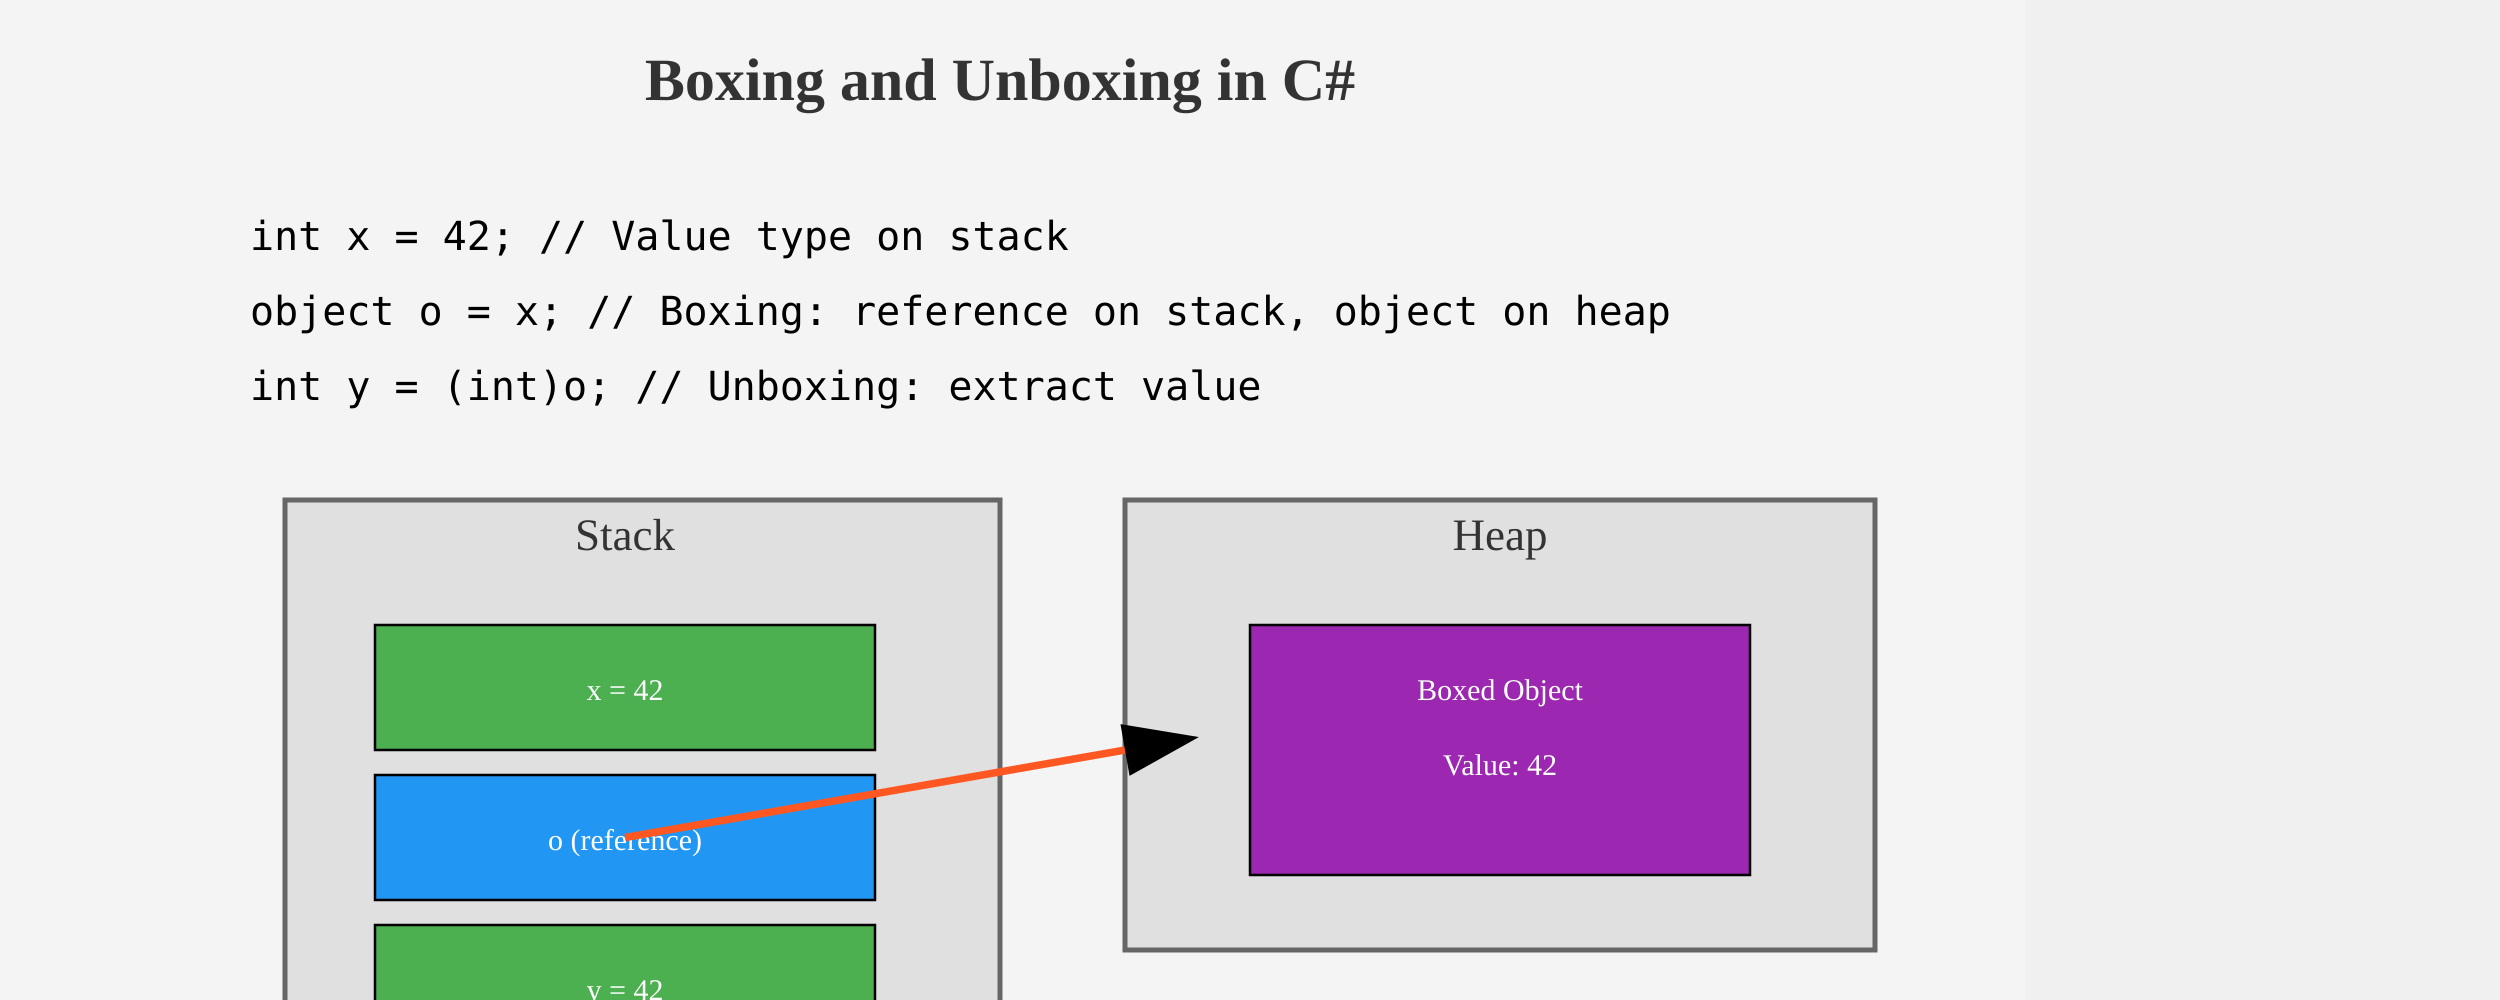
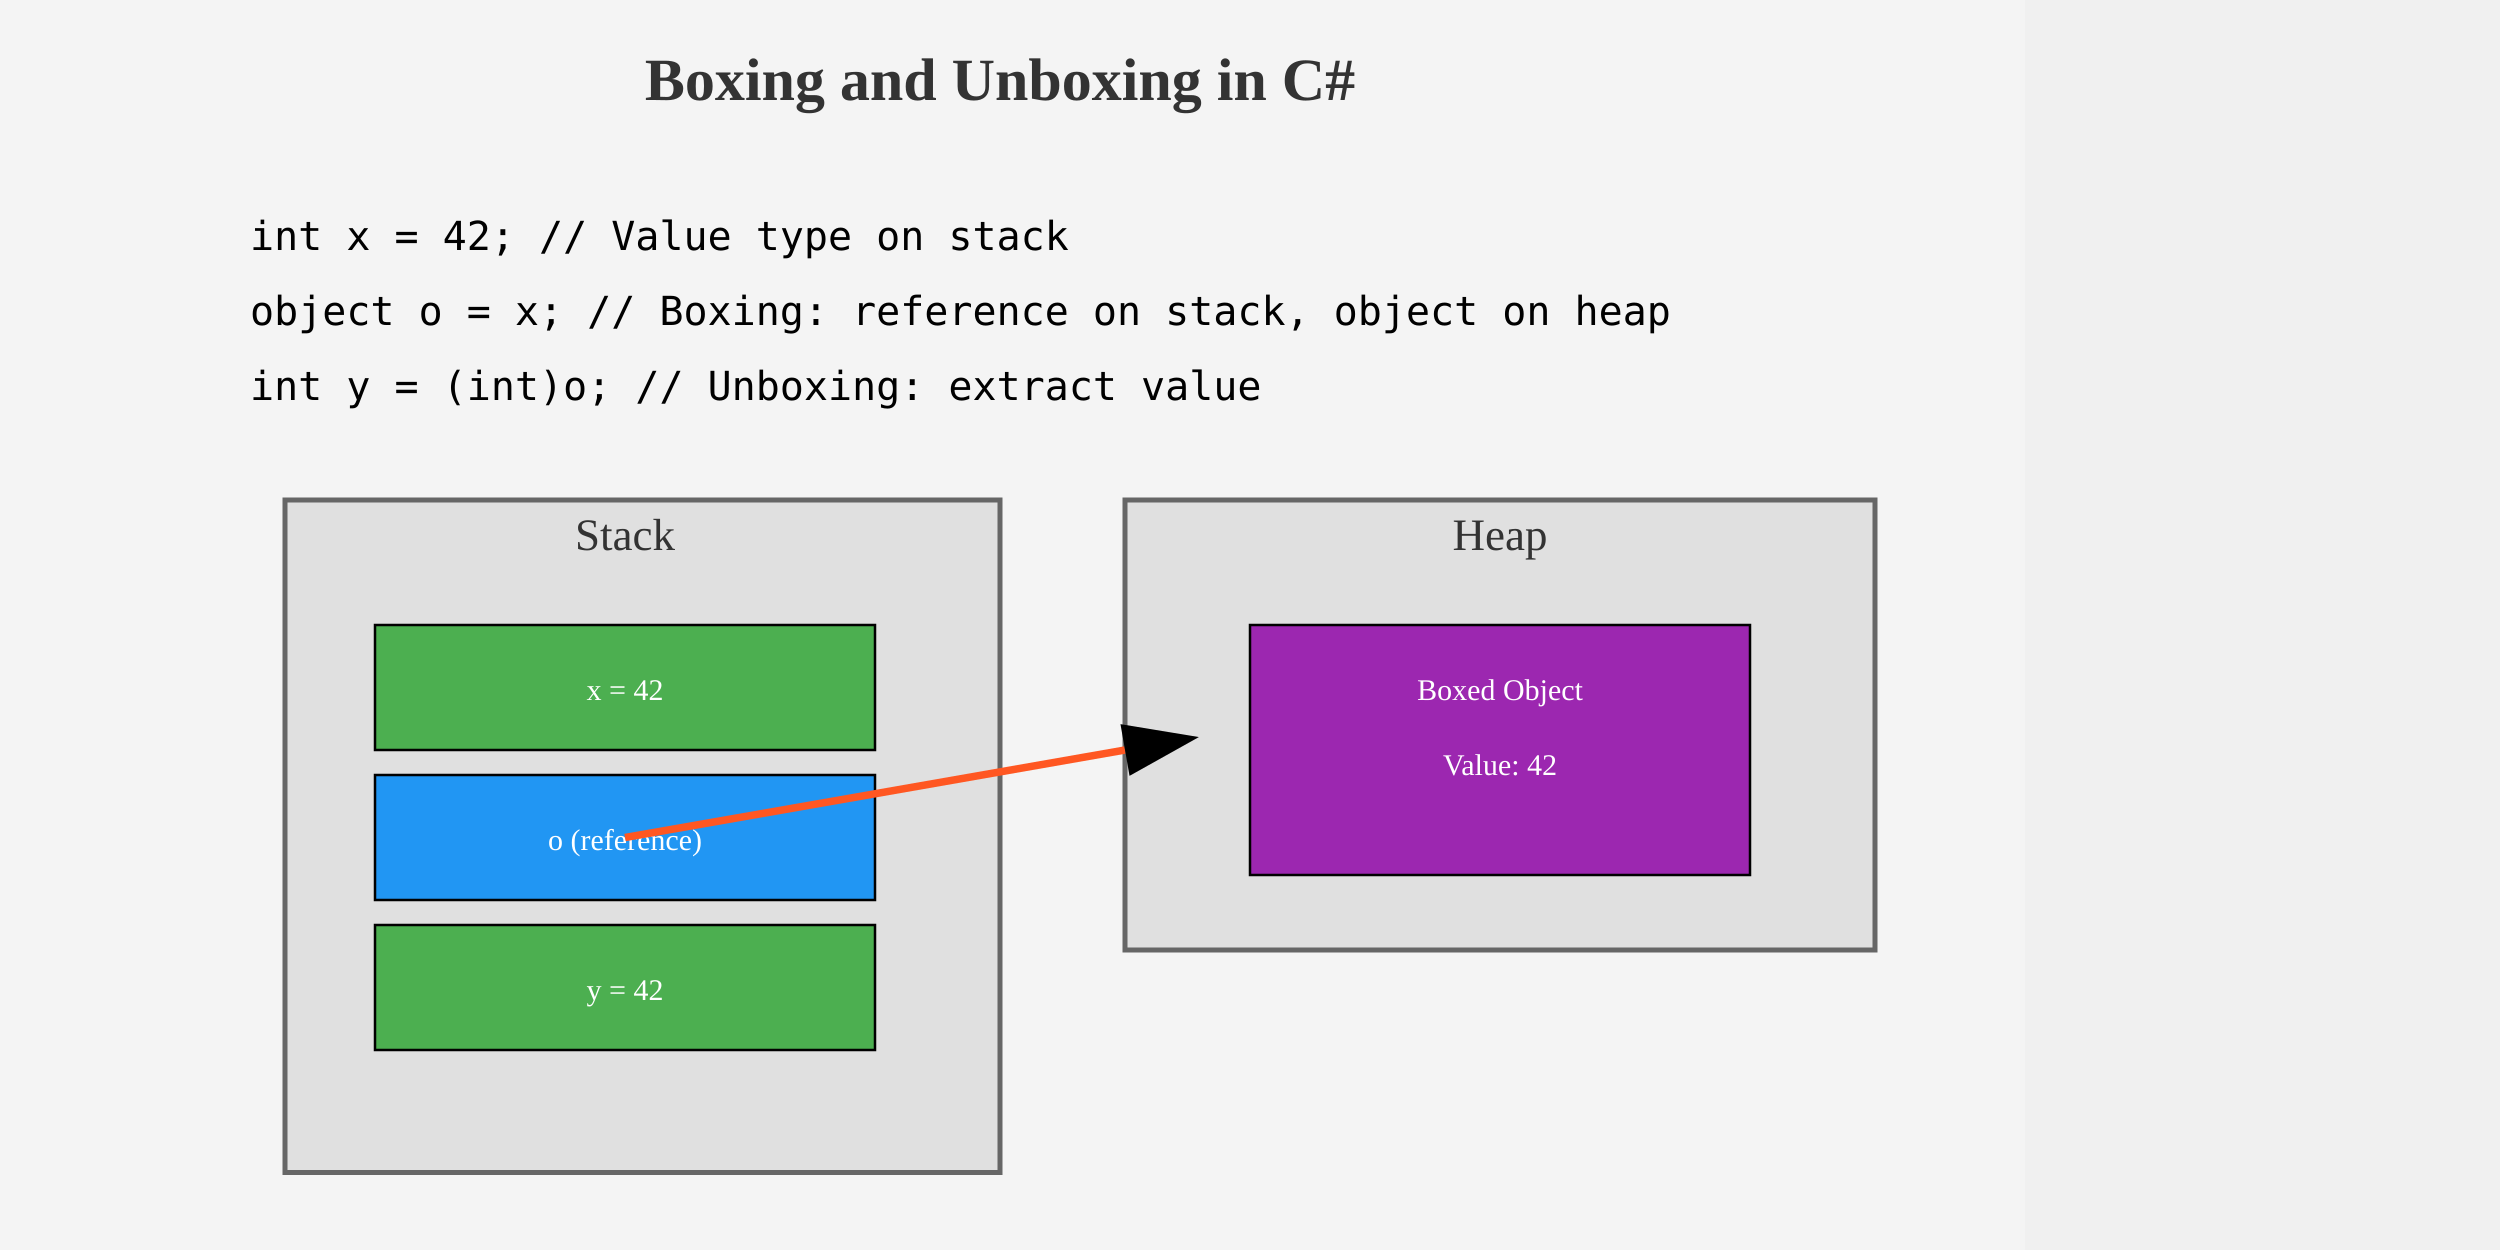
- <svg xmlns="http://www.w3.org/2000/svg" viewBox="0 0 1000 400">
+ <svg xmlns="http://www.w3.org/2000/svg" viewBox="0 0 1000 500">
  <rect x="0" y="0" width="810" height="700" fill="#f4f4f4" />
  <text x="400" y="40" text-anchor="middle" font-size="24" font-weight="bold" fill="#333333">
    Boxing and Unboxing in C#
  </text>
  <text x="100" y="100" font-family="monospace" font-size="16">
    <tspan x="100" dy="0">int x = 42;        // Value type on stack</tspan>
    <tspan x="100" dy="30">object o = x;     // Boxing: reference on stack, object on heap</tspan>
    <tspan x="100" dy="30">int y = (int)o;   // Unboxing: extract value</tspan>
  </text>
  <rect x="114" y="200" width="286" height="269" fill="#e0e0e0" stroke="#666666" stroke-width="2" />
  <text x="250" y="220" text-anchor="middle" font-size="18" fill="#333333">Stack</text>
  <rect x="450" y="200" width="300" height="180" fill="#e0e0e0" stroke="#666666" stroke-width="2" />
  <text x="600" y="220" text-anchor="middle" font-size="18" fill="#333333">Heap</text>
  <rect x="150" y="250" width="200" height="50" fill="#4caf50" stroke="#000000">
    </rect>
  <text x="250" y="280" text-anchor="middle" fill="white">x = 42</text>
  <rect x="150" y="310" width="200" height="50" fill="#2196f3" stroke="#000000">
    </rect>
  <text x="250" y="340" text-anchor="middle" fill="white">o (reference)</text>
  <rect x="150" y="370" width="200" height="50" fill="#4caf50" stroke="#000000">
    </rect>
  <text x="250" y="400" text-anchor="middle" fill="white">y = 42</text>
  <path d="M 250 335 L 450 300" fill="none" stroke="#ff5722" stroke-width="3" marker-end="url(#arrowhead)" />
  <rect x="500" y="250" width="200" height="100" fill="#9c27b0" stroke="#000000" />
  <text x="600" y="280" text-anchor="middle" fill="white">Boxed Object</text>
  <text x="600" y="310" text-anchor="middle" fill="white">Value: 42</text>
  <defs>
    <marker id="arrowhead" markerWidth="10" markerHeight="7" refX="0" refY="3.5" orient="auto">
      <polygon points="0,0 10,3.5 0,7" fill="#000000" />
    </marker>
  </defs>
</svg>
